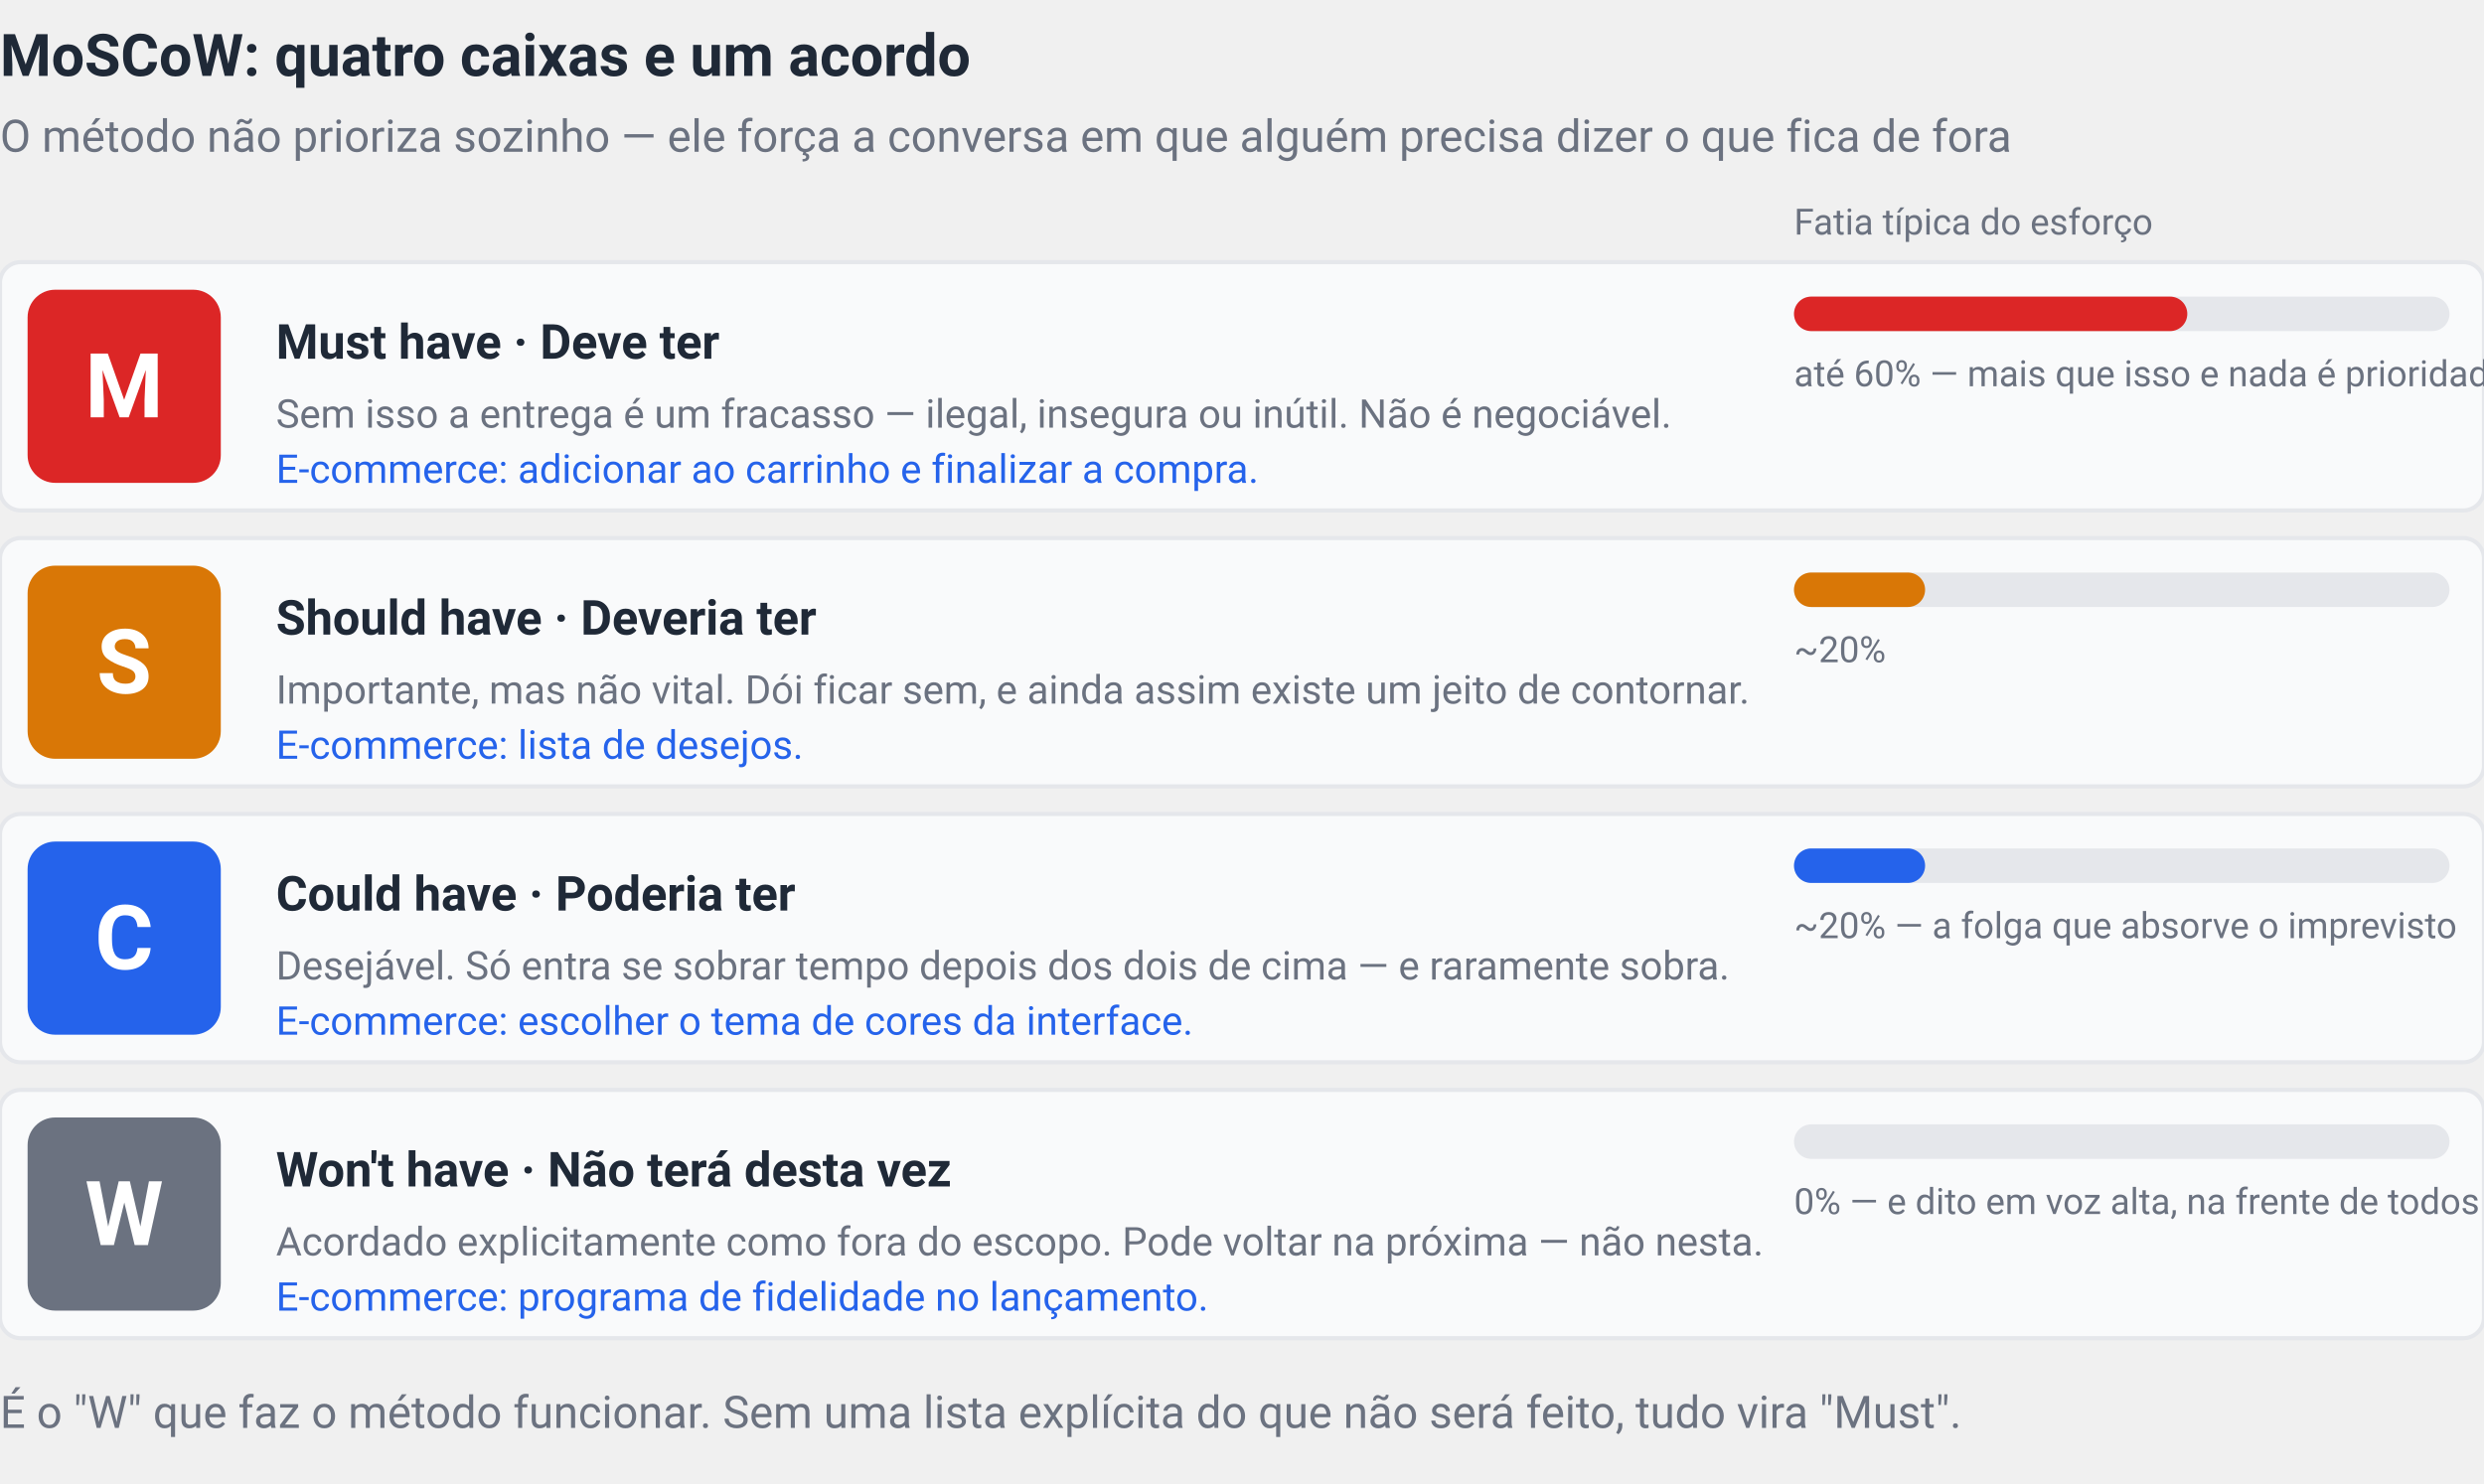
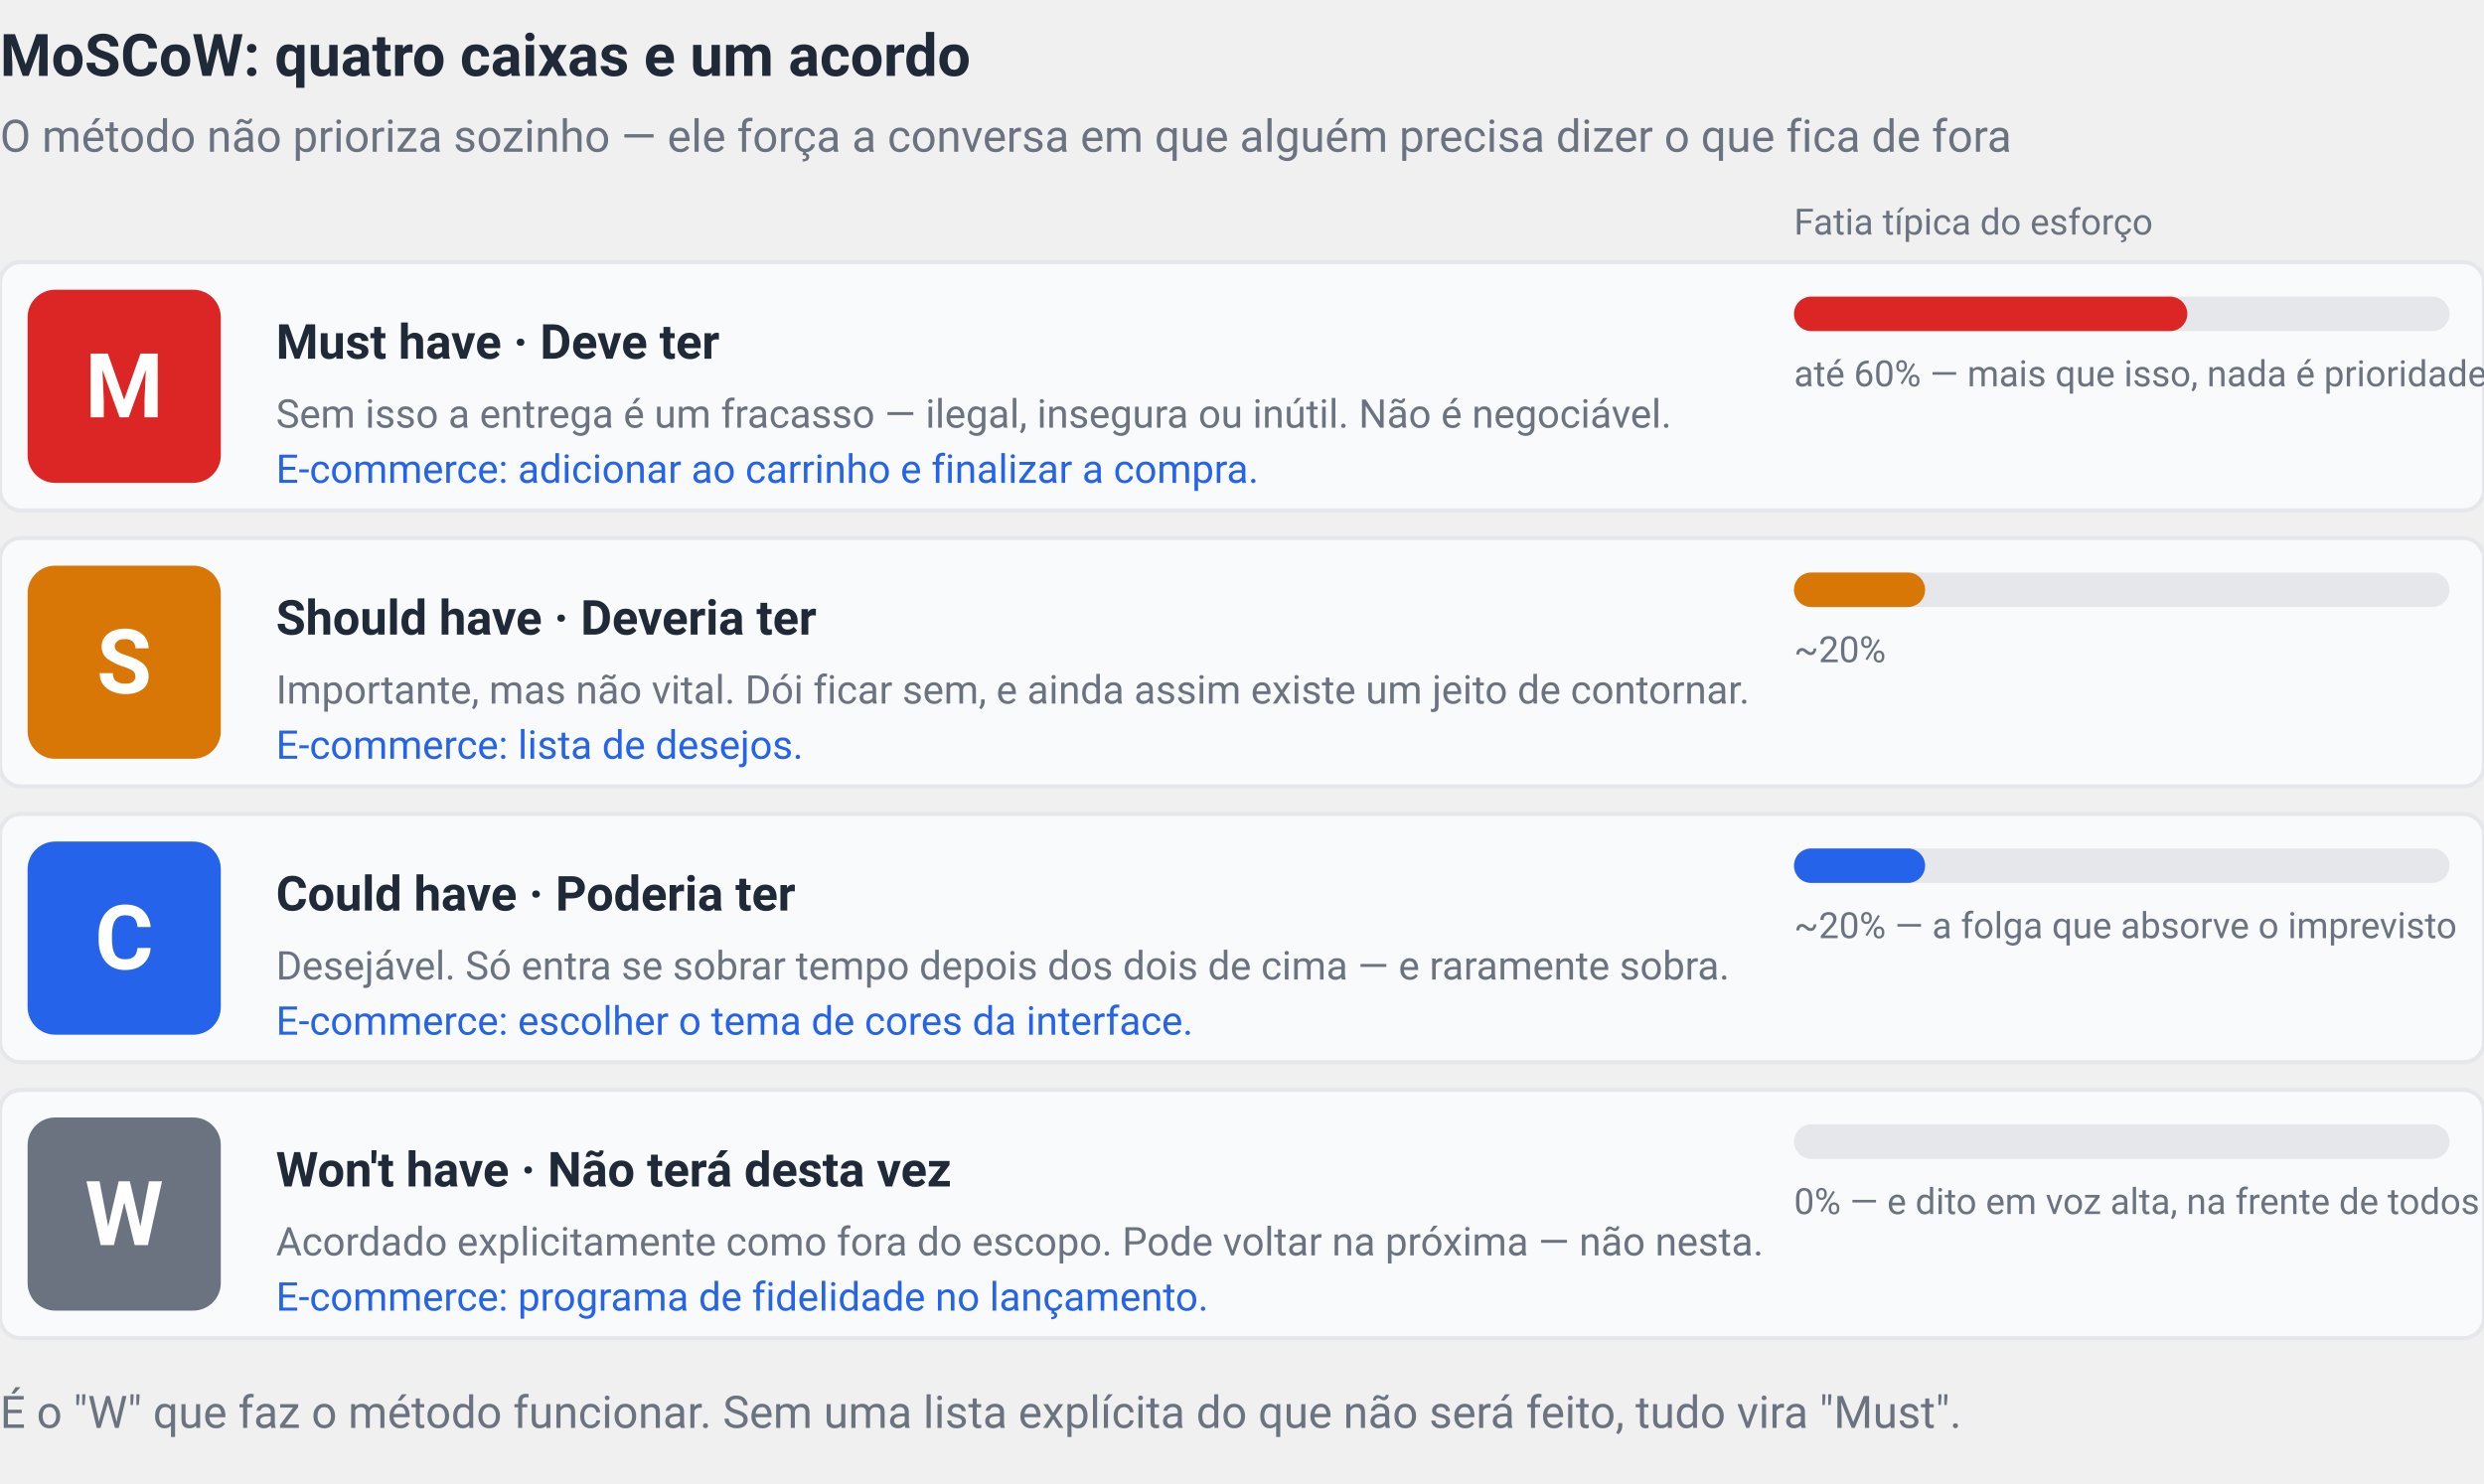
<svg xmlns="http://www.w3.org/2000/svg" viewBox="0 0 720 430" width="720" height="430" role="img" aria-label="As quatro categorias MoSCoW — must have, should have, could have e won't have — com a definição de cada uma, um exemplo de e-commerce e a fatia típica de esforço">
  <style>
    text { font-family: -apple-system, BlinkMacSystemFont, "Segoe UI", Roboto, Helvetica, Arial, sans-serif; }
    .ink   { fill: #1f2937; }
    .muted { fill: #6b7280; }
    .card  { fill: #f9fafb; stroke: #e5e7eb; stroke-width: 1.2; }
    .track { fill: #e5e7eb; }
    .accent{ fill: #2563eb; }
    .ttl { font-size: 17px; font-weight: 700; }
    .l   { font-size: 26px; font-weight: 700; fill: #ffffff; }
    .h   { font-size: 14px; font-weight: 700; }
    .an  { font-size: 11.5px; }
    .sm  { font-size: 10.5px; }
    .cap { font-size: 13px; }
    @media (prefers-color-scheme: dark) {
      .ink { fill: #e5e7eb; }
      .muted { fill: #9ca3af; }
      .card { fill: #1f2937; stroke: #4b5563; }
      .track { fill: #374151; }
      .accent { fill: #60a5fa; }
    }
  </style>
  <text x="0" y="22" class="ink ttl">MoSCoW: quatro caixas e um acordo</text>
  <text x="0" y="44" class="muted cap">O método não prioriza sozinho — ele força a conversa em que alguém precisa dizer o que fica de fora</text>
  <text x="520" y="68" class="muted sm">Fatia típica do esforço</text>
  <rect x="0" y="76" width="720" height="72" rx="6" class="card" />
  <rect x="8" y="84" width="56" height="56" rx="8" fill="#dc2626" />
  <text x="36" y="121" class="l" text-anchor="middle">M</text>
  <text x="80" y="104" class="ink h">Must have · Deve ter</text>
  <text x="80" y="124" class="muted an">Sem isso a entrega é um fracasso — ilegal, insegura ou inútil. Não é negociável.</text>
  <text x="80" y="140" class="accent an">E-commerce: adicionar ao carrinho e finalizar a compra.</text>
  <rect x="520" y="86" width="190" height="10" rx="5" class="track" />
  <rect x="520" y="86" width="114" height="10" rx="5" fill="#dc2626" />
-   <text x="520" y="112" class="muted sm">até 60% — mais que isso e nada é prioridade</text>
+   <text x="520" y="112" class="muted sm">até 60% — mais que isso, nada é prioridade</text>
  <rect x="0" y="156" width="720" height="72" rx="6" class="card" />
  <rect x="8" y="164" width="56" height="56" rx="8" fill="#d97706" />
  <text x="36" y="201" class="l" text-anchor="middle">S</text>
  <text x="80" y="184" class="ink h">Should have · Deveria ter</text>
  <text x="80" y="204" class="muted an">Importante, mas não vital. Dói ficar sem, e ainda assim existe um jeito de contornar.</text>
  <text x="80" y="220" class="accent an">E-commerce: lista de desejos.</text>
  <rect x="520" y="166" width="190" height="10" rx="5" class="track" />
  <rect x="520" y="166" width="38" height="10" rx="5" fill="#d97706" />
  <text x="520" y="192" class="muted sm">~20%</text>
  <rect x="0" y="236" width="720" height="72" rx="6" class="card" />
  <rect x="8" y="244" width="56" height="56" rx="8" fill="#2563eb" />
  <text x="36" y="281" class="l" text-anchor="middle">C</text>
  <text x="80" y="264" class="ink h">Could have · Poderia ter</text>
  <text x="80" y="284" class="muted an">Desejável. Só entra se sobrar tempo depois dos dois de cima — e raramente sobra.</text>
  <text x="80" y="300" class="accent an">E-commerce: escolher o tema de cores da interface.</text>
  <rect x="520" y="246" width="190" height="10" rx="5" class="track" />
  <rect x="520" y="246" width="38" height="10" rx="5" fill="#2563eb" />
  <text x="520" y="272" class="muted sm">~20% — a folga que absorve o imprevisto</text>
  <rect x="0" y="316" width="720" height="72" rx="6" class="card" />
  <rect x="8" y="324" width="56" height="56" rx="8" fill="#6b7280" />
  <text x="36" y="361" class="l" text-anchor="middle">W</text>
  <text x="80" y="344" class="ink h">Won't have · Não terá desta vez</text>
  <text x="80" y="364" class="muted an">Acordado explicitamente como fora do escopo. Pode voltar na próxima — não nesta.</text>
  <text x="80" y="380" class="accent an">E-commerce: programa de fidelidade no lançamento.</text>
  <rect x="520" y="326" width="190" height="10" rx="5" class="track" />
  <text x="520" y="352" class="muted sm">0% — e dito em voz alta, na frente de todos</text>
  <text x="0" y="414" class="muted cap">É o "W" que faz o método funcionar. Sem uma lista explícita do que não será feito, tudo vira "Must".</text>
</svg>
